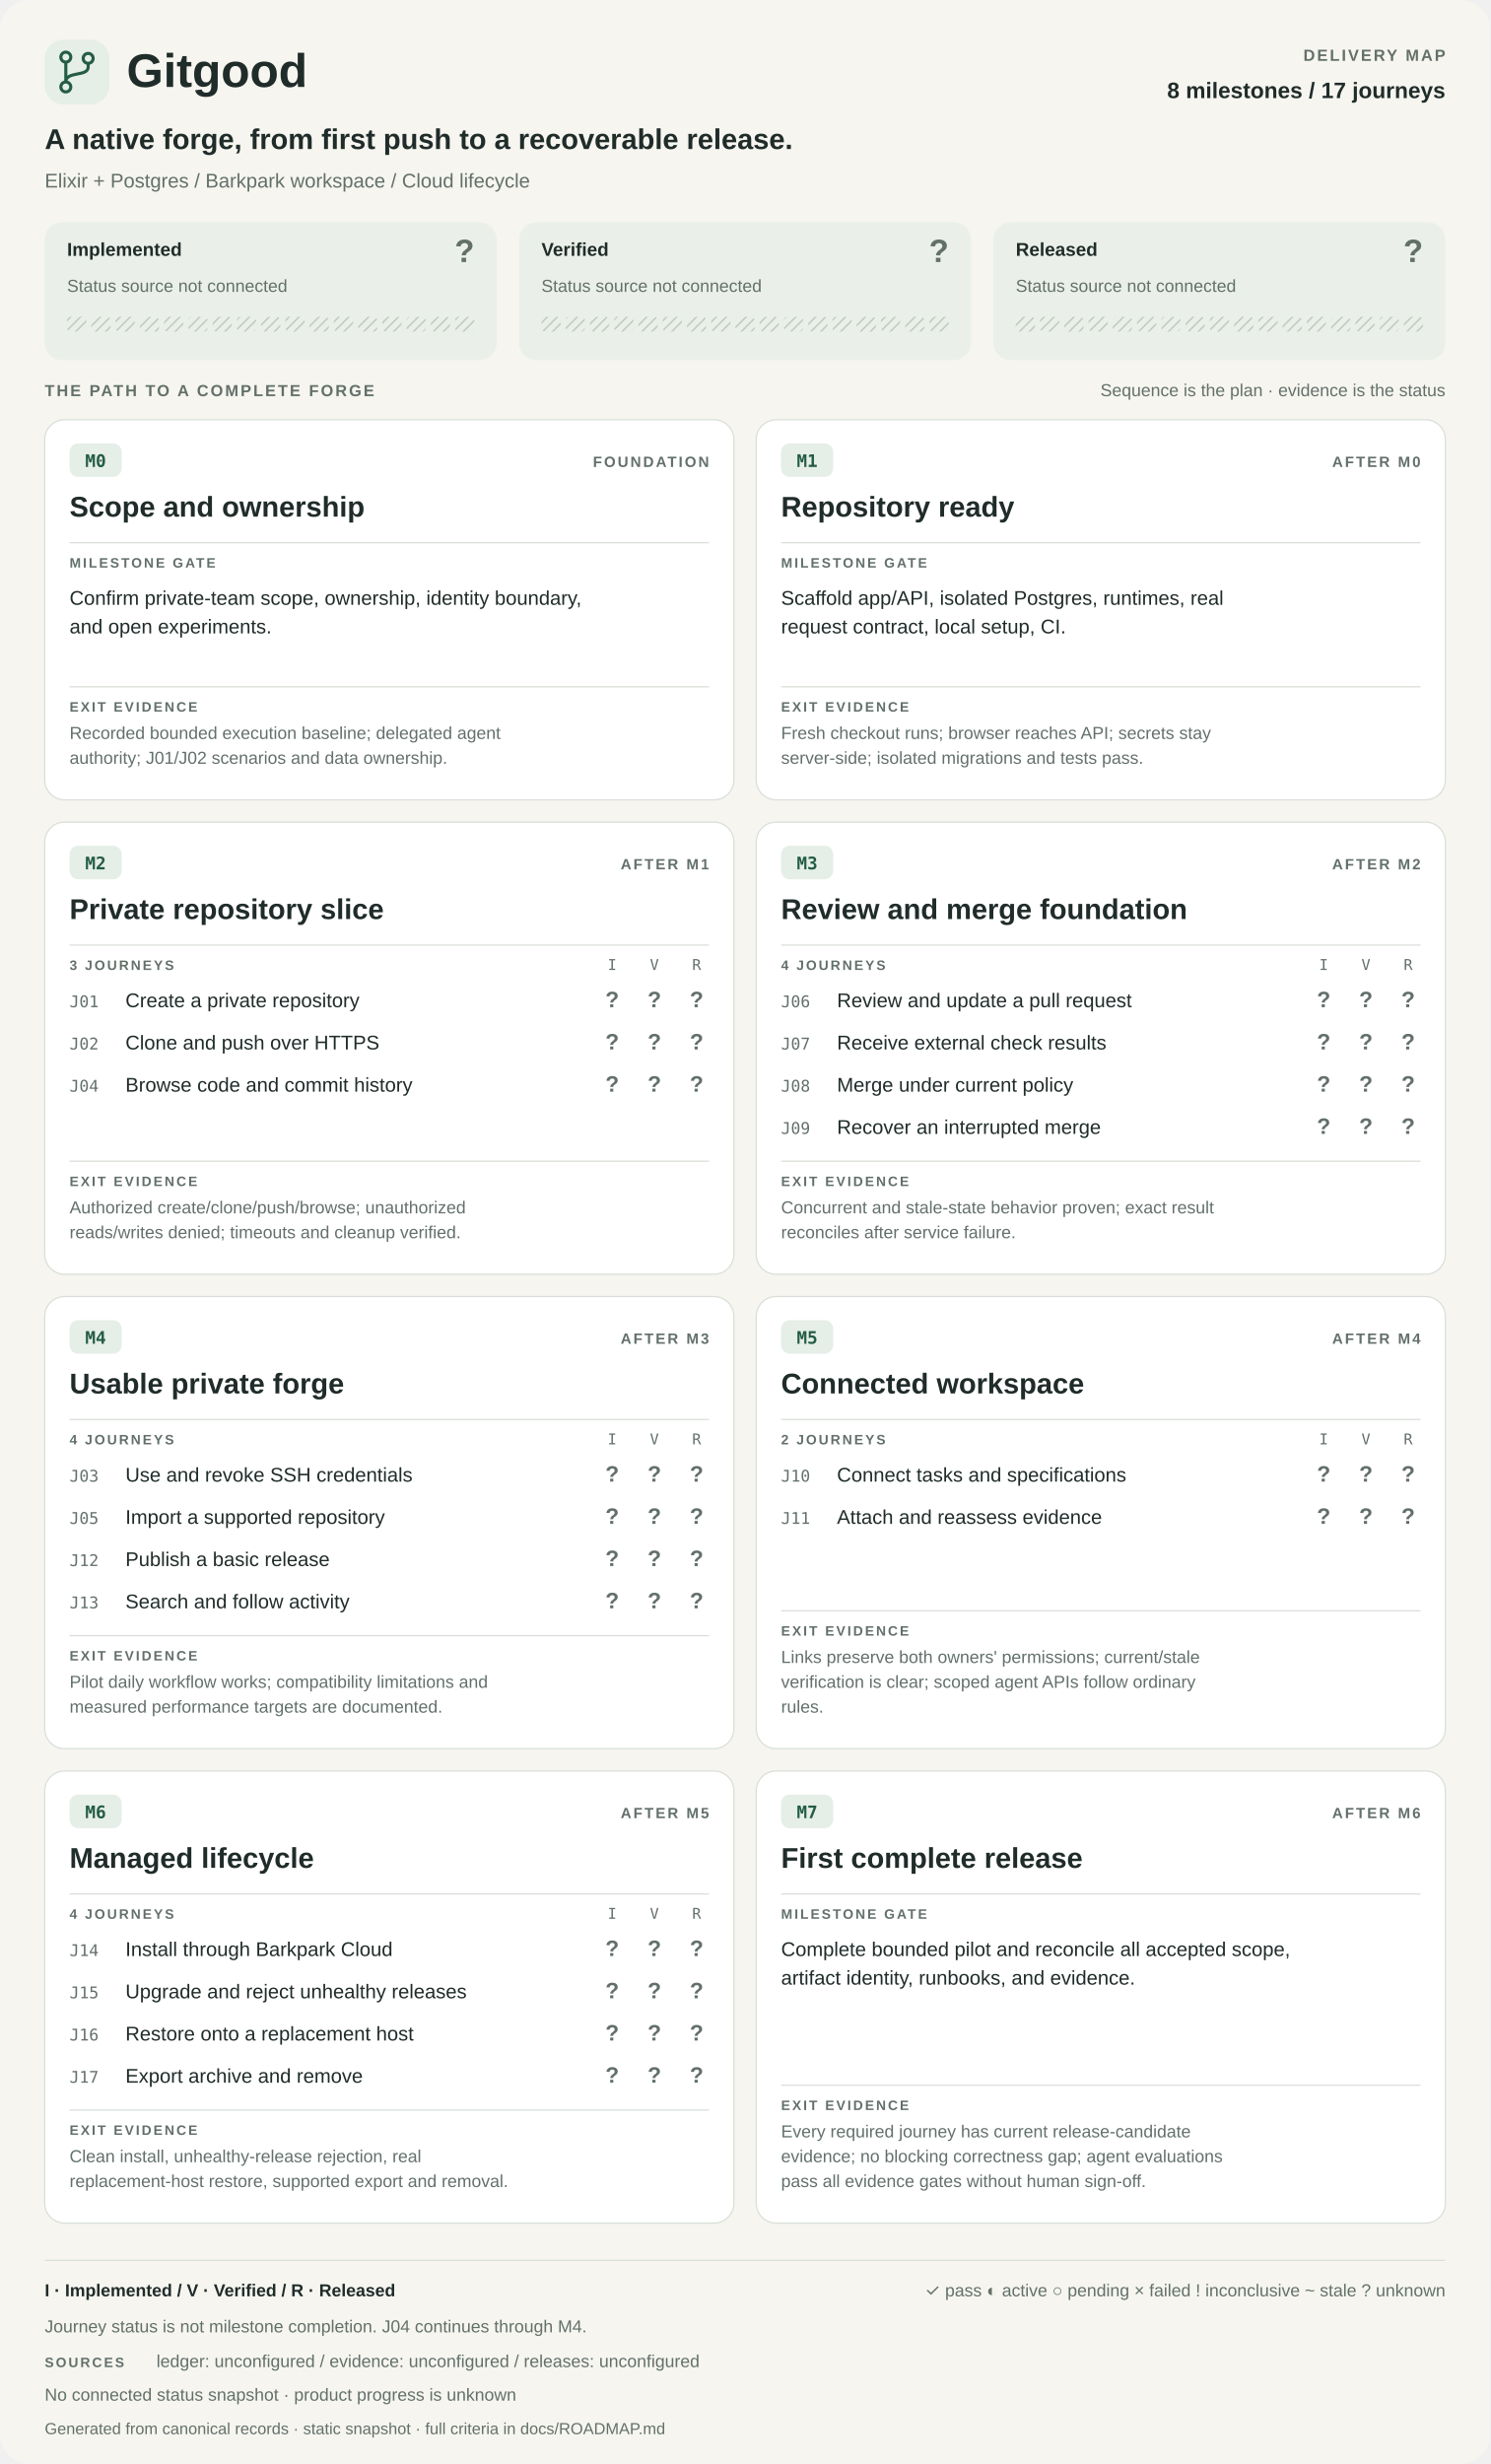
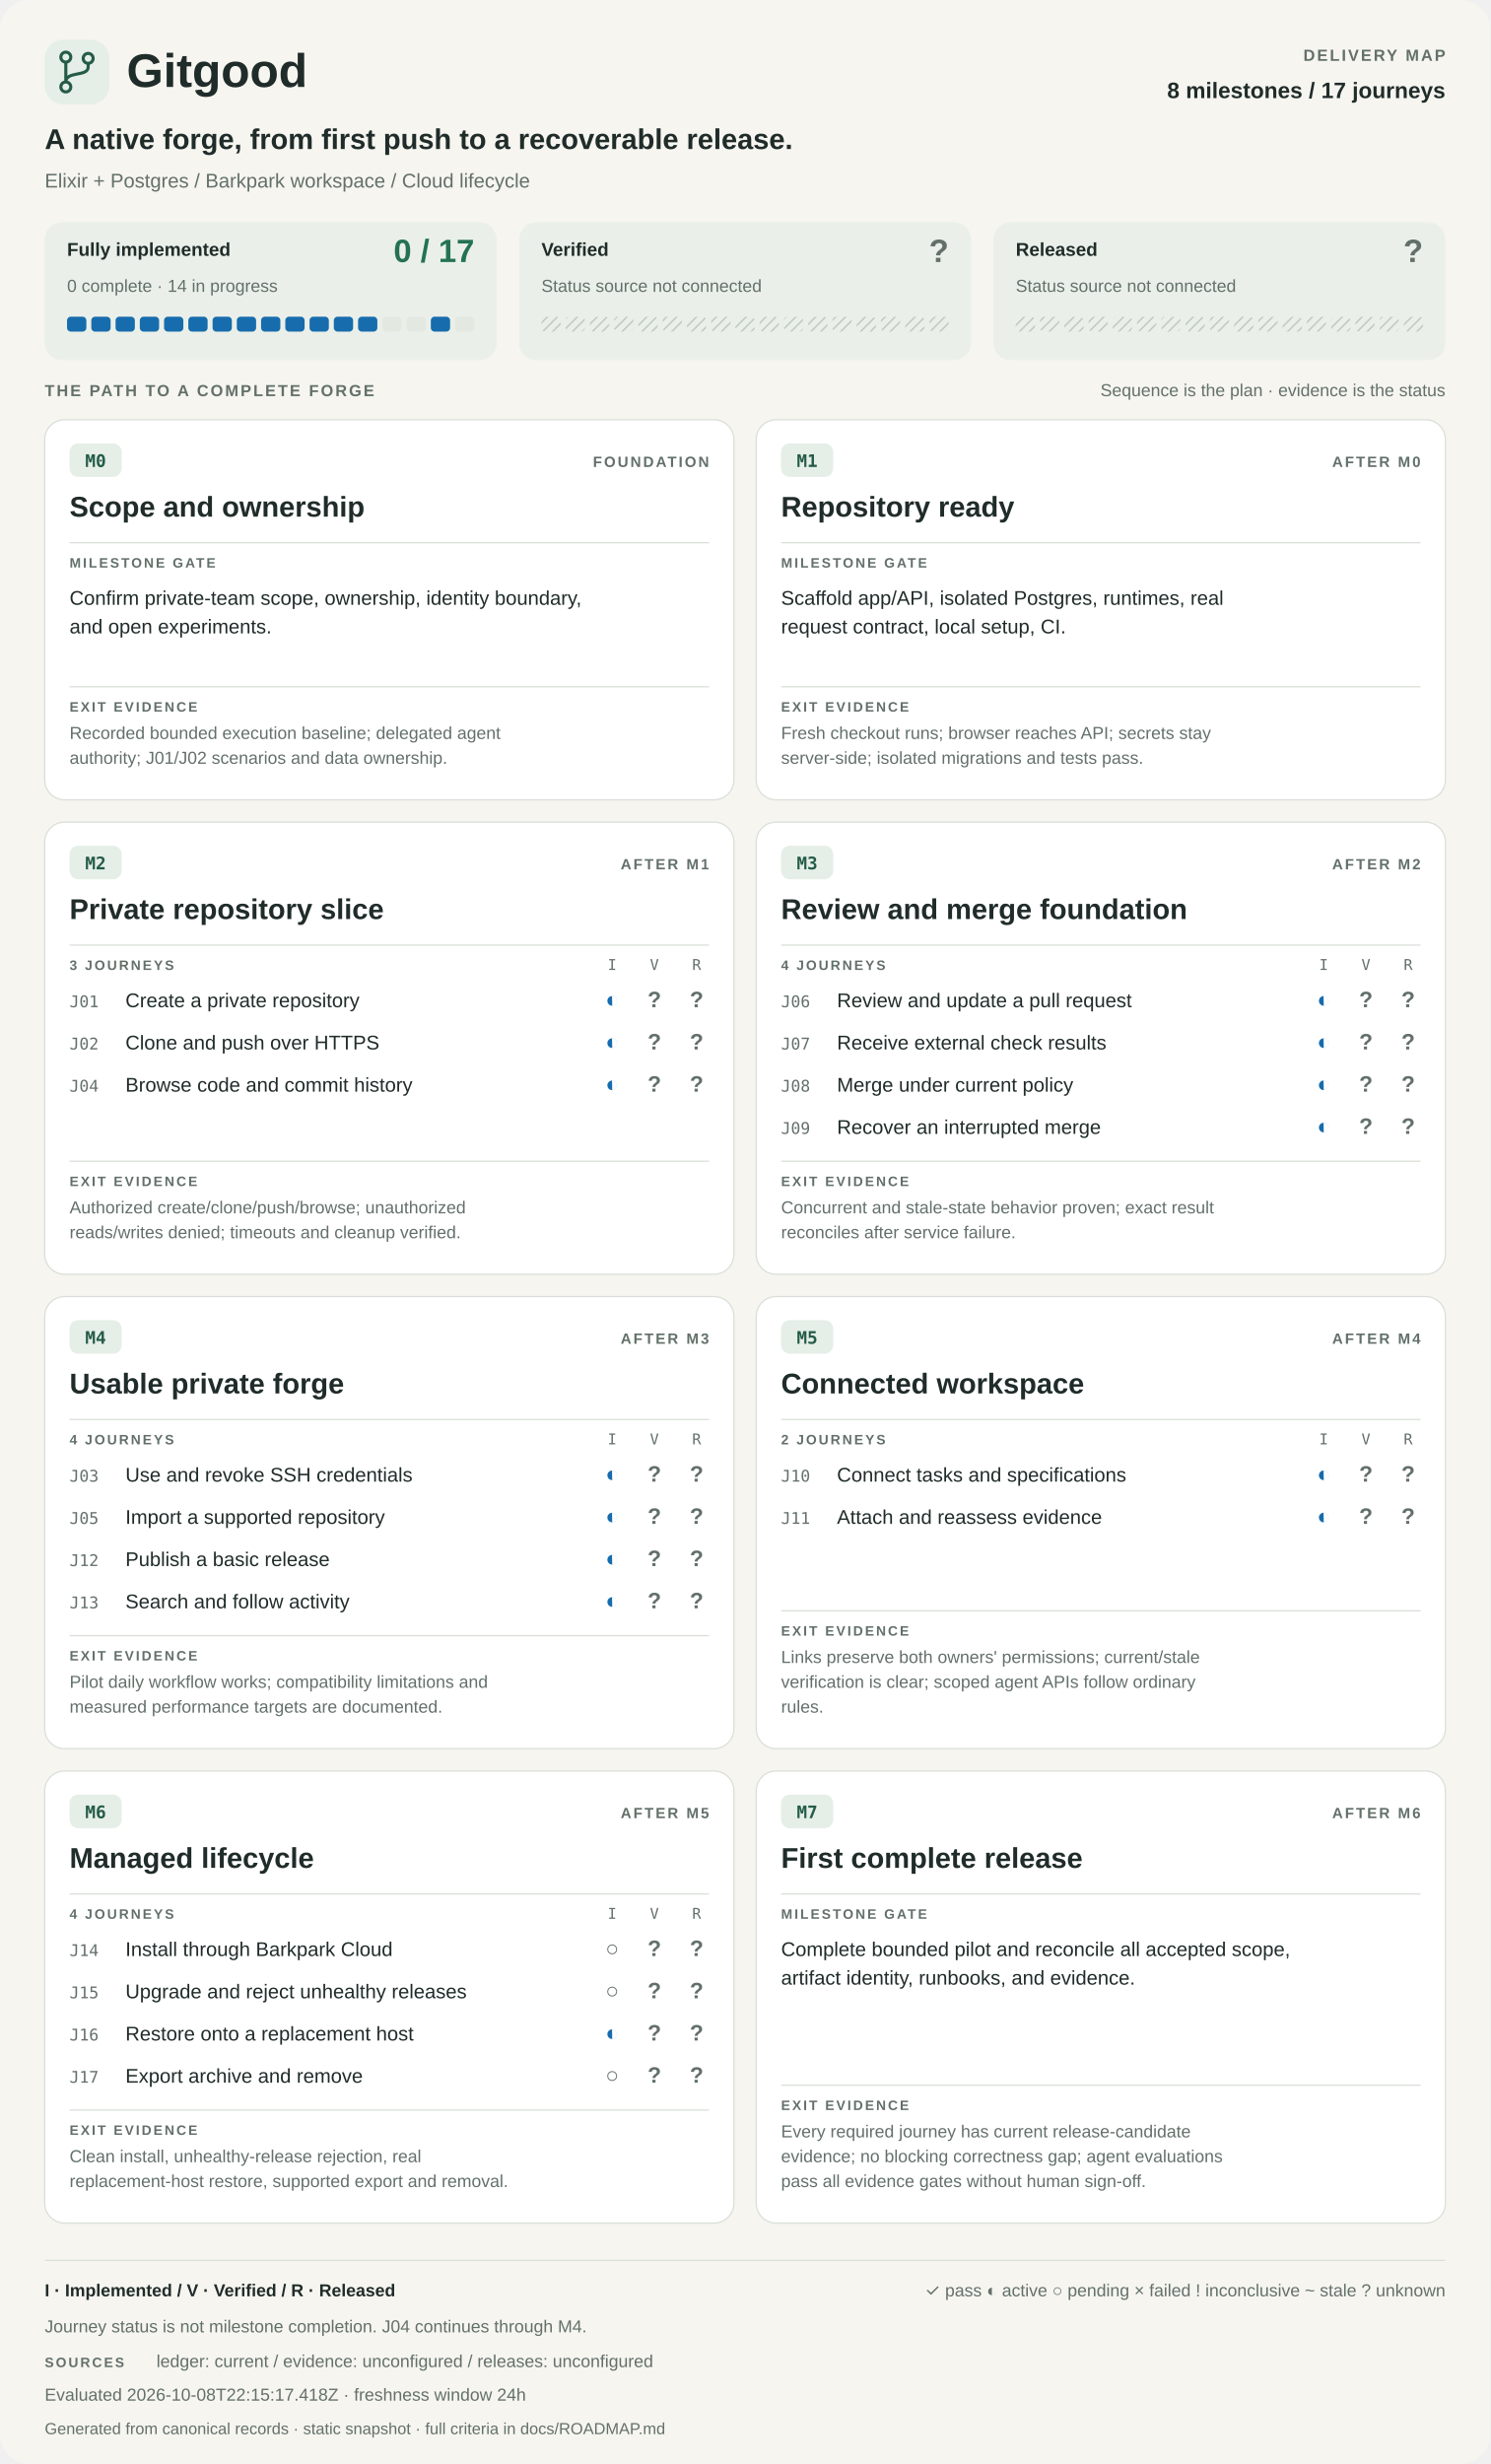
<svg xmlns="http://www.w3.org/2000/svg" width="1200" height="1984" viewBox="0 0 1200 1984" role="img" aria-labelledby="title desc">
  <style>
    :root{color-scheme:light dark}
    text{font-family:-apple-system,BlinkMacSystemFont,"Segoe UI",Arial,sans-serif;fill:#202c2a}
    .bg{fill:#f6f5f0}.card{fill:#fff;stroke:#d9dfd8}.panel{fill:#eaf0e9}.rule{stroke:#d9dfd8;fill:none}
    .muted{fill:#63706a}.good{fill:#247253}.active{fill:#176cad}.warning{fill:#91620b}.failed{fill:#b1393c}
    .badge{fill:#e5eee7}.accent{fill:#245c47}.track{fill:#e3e8e1}.unknown{fill:url(#unknown-pattern)}
    .mono{font-family:ui-monospace,SFMono-Regular,Consolas,monospace}.label{font-weight:600;letter-spacing:1.6px}
    .strong{font-weight:650}.symbol{font-weight:700}.pattern-line{stroke:#b7c2b8;stroke-width:1}.branch{stroke:#245c47;fill:none}
    @media(prefers-color-scheme:dark){
      text{fill:#e9eee8}.bg{fill:#141c19}.card{fill:#1d2722;stroke:#39473e}.panel{fill:#24352b}.rule{stroke:#39473e}
      .muted{fill:#b0bdb3}.good{fill:#8bd2a9}.active{fill:#8cbdeb}.warning{fill:#e7be70}.failed{fill:#ffaaaa}
      .badge{fill:#2d4033}.accent{fill:#a8dfb7}.track{fill:#35443a}.pattern-line{stroke:#5c7364}.branch{stroke:#a8dfb7}
    }
  </style>
  <defs>
    <pattern id="unknown-pattern" width="8" height="8" patternUnits="userSpaceOnUse">
      <path d="M-2 2L2-2M0 8L8 0M6 10L10 6" class="pattern-line" />
    </pattern>
  </defs>
  <rect x="0" y="0" width="1200" height="1984" rx="24" class="bg" />
  <rect x="36" y="32" width="52" height="52" rx="15" class="badge" />
  <g class="branch" stroke-width="2.5">
    <path d="M53 50v16m18-15v3c0 8-18 3-18 12" />
    <circle cx="53" cy="46" r="4" />
    <circle cx="53" cy="70" r="4" />
    <circle cx="71" cy="47" r="4" />
  </g>
  <text x="102" y="70" font-size="38" class="strong">Gitgood</text>
  <text x="1164" y="49" font-size="13" class="muted label" text-anchor="end">DELIVERY MAP</text>
  <text x="1164" y="79" font-size="18" class="strong" text-anchor="end">8 milestones / 17 journeys</text>
  <text x="36" y="120" font-size="23" class="strong">A native forge, from first push to a recoverable release.</text>
  <text x="36" y="151" font-size="16" class="muted">Elixir + Postgres   /   Barkpark workspace   /   Cloud lifecycle</text>
  <g data-metric="implementation">
    <rect x="36" y="179" width="364" height="111" rx="14" class="panel" />
-     <text x="54" y="206" font-size="15" class="strong">Implemented</text>
-     <text x="382" y="211" font-size="26" class="muted strong" text-anchor="end">?</text>
-     <text x="54" y="235" font-size="14" class="muted">Status source not connected</text>
-     <rect data-state="unknown" x="54.00" y="255" width="15.53" height="12" rx="3" class="unknown" />
-     <rect data-state="unknown" x="73.53" y="255" width="15.53" height="12" rx="3" class="unknown" />
-     <rect data-state="unknown" x="93.06" y="255" width="15.53" height="12" rx="3" class="unknown" />
-     <rect data-state="unknown" x="112.59" y="255" width="15.53" height="12" rx="3" class="unknown" />
-     <rect data-state="unknown" x="132.12" y="255" width="15.53" height="12" rx="3" class="unknown" />
-     <rect data-state="unknown" x="151.65" y="255" width="15.53" height="12" rx="3" class="unknown" />
-     <rect data-state="unknown" x="171.18" y="255" width="15.53" height="12" rx="3" class="unknown" />
-     <rect data-state="unknown" x="190.71" y="255" width="15.53" height="12" rx="3" class="unknown" />
-     <rect data-state="unknown" x="210.24" y="255" width="15.53" height="12" rx="3" class="unknown" />
-     <rect data-state="unknown" x="229.76" y="255" width="15.53" height="12" rx="3" class="unknown" />
-     <rect data-state="unknown" x="249.29" y="255" width="15.53" height="12" rx="3" class="unknown" />
-     <rect data-state="unknown" x="268.82" y="255" width="15.53" height="12" rx="3" class="unknown" />
-     <rect data-state="unknown" x="288.35" y="255" width="15.53" height="12" rx="3" class="unknown" />
-     <rect data-state="unknown" x="307.88" y="255" width="15.53" height="12" rx="3" class="unknown" />
-     <rect data-state="unknown" x="327.41" y="255" width="15.53" height="12" rx="3" class="unknown" />
-     <rect data-state="unknown" x="346.94" y="255" width="15.53" height="12" rx="3" class="unknown" />
-     <rect data-state="unknown" x="366.47" y="255" width="15.53" height="12" rx="3" class="unknown" />
+     <text x="54" y="206" font-size="15" class="strong">Fully implemented</text>
+     <text x="382" y="211" font-size="26" class="good strong" text-anchor="end">0 / 17</text>
+     <text x="54" y="235" font-size="14" class="muted">0 complete · 14 in progress</text>
+     <rect data-state="in_progress" x="54.00" y="255" width="15.53" height="12" rx="3" class="active" />
+     <rect data-state="in_progress" x="73.53" y="255" width="15.53" height="12" rx="3" class="active" />
+     <rect data-state="in_progress" x="93.06" y="255" width="15.53" height="12" rx="3" class="active" />
+     <rect data-state="in_progress" x="112.59" y="255" width="15.53" height="12" rx="3" class="active" />
+     <rect data-state="in_progress" x="132.12" y="255" width="15.53" height="12" rx="3" class="active" />
+     <rect data-state="in_progress" x="151.65" y="255" width="15.53" height="12" rx="3" class="active" />
+     <rect data-state="in_progress" x="171.18" y="255" width="15.53" height="12" rx="3" class="active" />
+     <rect data-state="in_progress" x="190.71" y="255" width="15.53" height="12" rx="3" class="active" />
+     <rect data-state="in_progress" x="210.24" y="255" width="15.53" height="12" rx="3" class="active" />
+     <rect data-state="in_progress" x="229.76" y="255" width="15.53" height="12" rx="3" class="active" />
+     <rect data-state="in_progress" x="249.29" y="255" width="15.53" height="12" rx="3" class="active" />
+     <rect data-state="in_progress" x="268.82" y="255" width="15.53" height="12" rx="3" class="active" />
+     <rect data-state="in_progress" x="288.35" y="255" width="15.53" height="12" rx="3" class="active" />
+     <rect data-state="planned" x="307.88" y="255" width="15.53" height="12" rx="3" class="track" />
+     <rect data-state="planned" x="327.41" y="255" width="15.53" height="12" rx="3" class="track" />
+     <rect data-state="in_progress" x="346.94" y="255" width="15.53" height="12" rx="3" class="active" />
+     <rect data-state="planned" x="366.47" y="255" width="15.53" height="12" rx="3" class="track" />
  </g>
  <g data-metric="verification">
    <rect x="418" y="179" width="364" height="111" rx="14" class="panel" />
    <text x="436" y="206" font-size="15" class="strong">Verified</text>
    <text x="764" y="211" font-size="26" class="muted strong" text-anchor="end">?</text>
    <text x="436" y="235" font-size="14" class="muted">Status source not connected</text>
    <rect data-state="unknown" x="436.00" y="255" width="15.53" height="12" rx="3" class="unknown" />
    <rect data-state="unknown" x="455.53" y="255" width="15.53" height="12" rx="3" class="unknown" />
    <rect data-state="unknown" x="475.06" y="255" width="15.53" height="12" rx="3" class="unknown" />
    <rect data-state="unknown" x="494.59" y="255" width="15.53" height="12" rx="3" class="unknown" />
    <rect data-state="unknown" x="514.12" y="255" width="15.53" height="12" rx="3" class="unknown" />
    <rect data-state="unknown" x="533.65" y="255" width="15.53" height="12" rx="3" class="unknown" />
    <rect data-state="unknown" x="553.18" y="255" width="15.53" height="12" rx="3" class="unknown" />
    <rect data-state="unknown" x="572.71" y="255" width="15.53" height="12" rx="3" class="unknown" />
    <rect data-state="unknown" x="592.24" y="255" width="15.53" height="12" rx="3" class="unknown" />
    <rect data-state="unknown" x="611.76" y="255" width="15.53" height="12" rx="3" class="unknown" />
    <rect data-state="unknown" x="631.29" y="255" width="15.53" height="12" rx="3" class="unknown" />
    <rect data-state="unknown" x="650.82" y="255" width="15.53" height="12" rx="3" class="unknown" />
    <rect data-state="unknown" x="670.35" y="255" width="15.53" height="12" rx="3" class="unknown" />
    <rect data-state="unknown" x="689.88" y="255" width="15.53" height="12" rx="3" class="unknown" />
    <rect data-state="unknown" x="709.41" y="255" width="15.53" height="12" rx="3" class="unknown" />
    <rect data-state="unknown" x="728.94" y="255" width="15.53" height="12" rx="3" class="unknown" />
    <rect data-state="unknown" x="748.47" y="255" width="15.53" height="12" rx="3" class="unknown" />
  </g>
  <g data-metric="release">
    <rect x="800" y="179" width="364" height="111" rx="14" class="panel" />
    <text x="818" y="206" font-size="15" class="strong">Released</text>
    <text x="1146" y="211" font-size="26" class="muted strong" text-anchor="end">?</text>
    <text x="818" y="235" font-size="14" class="muted">Status source not connected</text>
    <rect data-state="unknown" x="818.00" y="255" width="15.53" height="12" rx="3" class="unknown" />
    <rect data-state="unknown" x="837.53" y="255" width="15.53" height="12" rx="3" class="unknown" />
    <rect data-state="unknown" x="857.06" y="255" width="15.53" height="12" rx="3" class="unknown" />
    <rect data-state="unknown" x="876.59" y="255" width="15.53" height="12" rx="3" class="unknown" />
    <rect data-state="unknown" x="896.12" y="255" width="15.53" height="12" rx="3" class="unknown" />
    <rect data-state="unknown" x="915.65" y="255" width="15.53" height="12" rx="3" class="unknown" />
    <rect data-state="unknown" x="935.18" y="255" width="15.53" height="12" rx="3" class="unknown" />
    <rect data-state="unknown" x="954.71" y="255" width="15.53" height="12" rx="3" class="unknown" />
    <rect data-state="unknown" x="974.24" y="255" width="15.53" height="12" rx="3" class="unknown" />
    <rect data-state="unknown" x="993.76" y="255" width="15.53" height="12" rx="3" class="unknown" />
    <rect data-state="unknown" x="1013.29" y="255" width="15.53" height="12" rx="3" class="unknown" />
    <rect data-state="unknown" x="1032.82" y="255" width="15.53" height="12" rx="3" class="unknown" />
    <rect data-state="unknown" x="1052.35" y="255" width="15.53" height="12" rx="3" class="unknown" />
    <rect data-state="unknown" x="1071.88" y="255" width="15.53" height="12" rx="3" class="unknown" />
    <rect data-state="unknown" x="1091.41" y="255" width="15.53" height="12" rx="3" class="unknown" />
    <rect data-state="unknown" x="1110.94" y="255" width="15.53" height="12" rx="3" class="unknown" />
    <rect data-state="unknown" x="1130.47" y="255" width="15.53" height="12" rx="3" class="unknown" />
  </g>
  <text x="36" y="319" font-size="13" class="muted label">THE PATH TO A COMPLETE FORGE</text>
  <text x="1164" y="319" font-size="14" class="muted" text-anchor="end">Sequence is the plan · evidence is the status</text>
  <g data-phase="M0">
    <rect x="36" y="338" width="555" height="306" rx="16" class="card" />
    <rect x="56" y="357" width="42" height="27" rx="7" class="badge" />
    <text x="77" y="376" font-size="14" class="accent mono strong" text-anchor="middle">M0</text>
    <text x="571" y="376" font-size="12" class="muted label" text-anchor="end">FOUNDATION</text>
    <text x="56" y="416" font-size="23" class="strong">Scope and ownership</text>
    <path d="M56 437h515" class="rule" />
    <text x="56" y="457" font-size="11" class="muted label">MILESTONE GATE</text>
    <text x="56" y="487" font-size="16" class="">Confirm private-team scope, ownership, identity boundary,</text>
    <text x="56" y="510" font-size="16" class="">and open experiments.</text>
    <path d="M56 553h515" class="rule" />
    <text x="56" y="573" font-size="11" class="muted label">EXIT EVIDENCE</text>
    <text x="56" y="595" font-size="14" class="muted">Recorded bounded execution baseline; delegated agent</text>
    <text x="56" y="615" font-size="14" class="muted">authority; J01/J02 scenarios and data ownership.</text>
  </g>
  <g data-phase="M1">
    <rect x="609" y="338" width="555" height="306" rx="16" class="card" />
    <rect x="629" y="357" width="42" height="27" rx="7" class="badge" />
    <text x="650" y="376" font-size="14" class="accent mono strong" text-anchor="middle">M1</text>
    <text x="1144" y="376" font-size="12" class="muted label" text-anchor="end">AFTER M0</text>
    <text x="629" y="416" font-size="23" class="strong">Repository ready</text>
    <path d="M629 437h515" class="rule" />
    <text x="629" y="457" font-size="11" class="muted label">MILESTONE GATE</text>
    <text x="629" y="487" font-size="16" class="">Scaffold app/API, isolated Postgres, runtimes, real</text>
    <text x="629" y="510" font-size="16" class="">request contract, local setup, CI.</text>
    <path d="M629 553h515" class="rule" />
    <text x="629" y="573" font-size="11" class="muted label">EXIT EVIDENCE</text>
    <text x="629" y="595" font-size="14" class="muted">Fresh checkout runs; browser reaches API; secrets stay</text>
    <text x="629" y="615" font-size="14" class="muted">server-side; isolated migrations and tests pass.</text>
  </g>
  <g data-phase="M2">
    <rect x="36" y="662" width="555" height="364" rx="16" class="card" />
    <rect x="56" y="681" width="42" height="27" rx="7" class="badge" />
    <text x="77" y="700" font-size="14" class="accent mono strong" text-anchor="middle">M2</text>
    <text x="571" y="700" font-size="12" class="muted label" text-anchor="end">AFTER M1</text>
    <text x="56" y="740" font-size="23" class="strong">Private repository slice</text>
    <path d="M56 761h515" class="rule" />
    <text x="56" y="781" font-size="11" class="muted label">3 JOURNEYS</text>
    <text x="493" y="781" font-size="12" class="muted mono" text-anchor="middle">I</text>
    <text x="527" y="781" font-size="12" class="muted mono" text-anchor="middle">V</text>
    <text x="561" y="781" font-size="12" class="muted mono" text-anchor="middle">R</text>
    <g data-journey="J01">
      <text x="56" y="811" font-size="13" class="muted mono">J01</text>
      <text x="101" y="811" font-size="16" class="">Create a private repository</text>
-       <text x="493" y="811" font-size="18" class="muted symbol" text-anchor="middle">?</text>
+       <text x="493" y="811" font-size="18" class="active symbol" text-anchor="middle">◐</text>
      <text x="527" y="811" font-size="18" class="muted symbol" text-anchor="middle">?</text>
      <text x="561" y="811" font-size="18" class="muted symbol" text-anchor="middle">?</text>
    </g>
    <g data-journey="J02">
      <text x="56" y="845" font-size="13" class="muted mono">J02</text>
      <text x="101" y="845" font-size="16" class="">Clone and push over HTTPS</text>
-       <text x="493" y="845" font-size="18" class="muted symbol" text-anchor="middle">?</text>
+       <text x="493" y="845" font-size="18" class="active symbol" text-anchor="middle">◐</text>
      <text x="527" y="845" font-size="18" class="muted symbol" text-anchor="middle">?</text>
      <text x="561" y="845" font-size="18" class="muted symbol" text-anchor="middle">?</text>
    </g>
    <g data-journey="J04">
      <text x="56" y="879" font-size="13" class="muted mono">J04</text>
      <text x="101" y="879" font-size="16" class="">Browse code and commit history</text>
-       <text x="493" y="879" font-size="18" class="muted symbol" text-anchor="middle">?</text>
+       <text x="493" y="879" font-size="18" class="active symbol" text-anchor="middle">◐</text>
      <text x="527" y="879" font-size="18" class="muted symbol" text-anchor="middle">?</text>
      <text x="561" y="879" font-size="18" class="muted symbol" text-anchor="middle">?</text>
    </g>
    <path d="M56 935h515" class="rule" />
    <text x="56" y="955" font-size="11" class="muted label">EXIT EVIDENCE</text>
    <text x="56" y="977" font-size="14" class="muted">Authorized create/clone/push/browse; unauthorized</text>
    <text x="56" y="997" font-size="14" class="muted">reads/writes denied; timeouts and cleanup verified.</text>
  </g>
  <g data-phase="M3">
    <rect x="609" y="662" width="555" height="364" rx="16" class="card" />
    <rect x="629" y="681" width="42" height="27" rx="7" class="badge" />
    <text x="650" y="700" font-size="14" class="accent mono strong" text-anchor="middle">M3</text>
    <text x="1144" y="700" font-size="12" class="muted label" text-anchor="end">AFTER M2</text>
    <text x="629" y="740" font-size="23" class="strong">Review and merge foundation</text>
    <path d="M629 761h515" class="rule" />
    <text x="629" y="781" font-size="11" class="muted label">4 JOURNEYS</text>
    <text x="1066" y="781" font-size="12" class="muted mono" text-anchor="middle">I</text>
    <text x="1100" y="781" font-size="12" class="muted mono" text-anchor="middle">V</text>
    <text x="1134" y="781" font-size="12" class="muted mono" text-anchor="middle">R</text>
    <g data-journey="J06">
      <text x="629" y="811" font-size="13" class="muted mono">J06</text>
      <text x="674" y="811" font-size="16" class="">Review and update a pull request</text>
-       <text x="1066" y="811" font-size="18" class="muted symbol" text-anchor="middle">?</text>
+       <text x="1066" y="811" font-size="18" class="active symbol" text-anchor="middle">◐</text>
      <text x="1100" y="811" font-size="18" class="muted symbol" text-anchor="middle">?</text>
      <text x="1134" y="811" font-size="18" class="muted symbol" text-anchor="middle">?</text>
    </g>
    <g data-journey="J07">
      <text x="629" y="845" font-size="13" class="muted mono">J07</text>
      <text x="674" y="845" font-size="16" class="">Receive external check results</text>
-       <text x="1066" y="845" font-size="18" class="muted symbol" text-anchor="middle">?</text>
+       <text x="1066" y="845" font-size="18" class="active symbol" text-anchor="middle">◐</text>
      <text x="1100" y="845" font-size="18" class="muted symbol" text-anchor="middle">?</text>
      <text x="1134" y="845" font-size="18" class="muted symbol" text-anchor="middle">?</text>
    </g>
    <g data-journey="J08">
      <text x="629" y="879" font-size="13" class="muted mono">J08</text>
      <text x="674" y="879" font-size="16" class="">Merge under current policy</text>
-       <text x="1066" y="879" font-size="18" class="muted symbol" text-anchor="middle">?</text>
+       <text x="1066" y="879" font-size="18" class="active symbol" text-anchor="middle">◐</text>
      <text x="1100" y="879" font-size="18" class="muted symbol" text-anchor="middle">?</text>
      <text x="1134" y="879" font-size="18" class="muted symbol" text-anchor="middle">?</text>
    </g>
    <g data-journey="J09">
      <text x="629" y="913" font-size="13" class="muted mono">J09</text>
      <text x="674" y="913" font-size="16" class="">Recover an interrupted merge</text>
-       <text x="1066" y="913" font-size="18" class="muted symbol" text-anchor="middle">?</text>
+       <text x="1066" y="913" font-size="18" class="active symbol" text-anchor="middle">◐</text>
      <text x="1100" y="913" font-size="18" class="muted symbol" text-anchor="middle">?</text>
      <text x="1134" y="913" font-size="18" class="muted symbol" text-anchor="middle">?</text>
    </g>
    <path d="M629 935h515" class="rule" />
    <text x="629" y="955" font-size="11" class="muted label">EXIT EVIDENCE</text>
    <text x="629" y="977" font-size="14" class="muted">Concurrent and stale-state behavior proven; exact result</text>
    <text x="629" y="997" font-size="14" class="muted">reconciles after service failure.</text>
  </g>
  <g data-phase="M4">
    <rect x="36" y="1044" width="555" height="364" rx="16" class="card" />
    <rect x="56" y="1063" width="42" height="27" rx="7" class="badge" />
    <text x="77" y="1082" font-size="14" class="accent mono strong" text-anchor="middle">M4</text>
    <text x="571" y="1082" font-size="12" class="muted label" text-anchor="end">AFTER M3</text>
    <text x="56" y="1122" font-size="23" class="strong">Usable private forge</text>
    <path d="M56 1143h515" class="rule" />
    <text x="56" y="1163" font-size="11" class="muted label">4 JOURNEYS</text>
    <text x="493" y="1163" font-size="12" class="muted mono" text-anchor="middle">I</text>
    <text x="527" y="1163" font-size="12" class="muted mono" text-anchor="middle">V</text>
    <text x="561" y="1163" font-size="12" class="muted mono" text-anchor="middle">R</text>
    <g data-journey="J03">
      <text x="56" y="1193" font-size="13" class="muted mono">J03</text>
      <text x="101" y="1193" font-size="16" class="">Use and revoke SSH credentials</text>
-       <text x="493" y="1193" font-size="18" class="muted symbol" text-anchor="middle">?</text>
+       <text x="493" y="1193" font-size="18" class="active symbol" text-anchor="middle">◐</text>
      <text x="527" y="1193" font-size="18" class="muted symbol" text-anchor="middle">?</text>
      <text x="561" y="1193" font-size="18" class="muted symbol" text-anchor="middle">?</text>
    </g>
    <g data-journey="J05">
      <text x="56" y="1227" font-size="13" class="muted mono">J05</text>
      <text x="101" y="1227" font-size="16" class="">Import a supported repository</text>
-       <text x="493" y="1227" font-size="18" class="muted symbol" text-anchor="middle">?</text>
+       <text x="493" y="1227" font-size="18" class="active symbol" text-anchor="middle">◐</text>
      <text x="527" y="1227" font-size="18" class="muted symbol" text-anchor="middle">?</text>
      <text x="561" y="1227" font-size="18" class="muted symbol" text-anchor="middle">?</text>
    </g>
    <g data-journey="J12">
      <text x="56" y="1261" font-size="13" class="muted mono">J12</text>
      <text x="101" y="1261" font-size="16" class="">Publish a basic release</text>
-       <text x="493" y="1261" font-size="18" class="muted symbol" text-anchor="middle">?</text>
+       <text x="493" y="1261" font-size="18" class="active symbol" text-anchor="middle">◐</text>
      <text x="527" y="1261" font-size="18" class="muted symbol" text-anchor="middle">?</text>
      <text x="561" y="1261" font-size="18" class="muted symbol" text-anchor="middle">?</text>
    </g>
    <g data-journey="J13">
      <text x="56" y="1295" font-size="13" class="muted mono">J13</text>
      <text x="101" y="1295" font-size="16" class="">Search and follow activity</text>
-       <text x="493" y="1295" font-size="18" class="muted symbol" text-anchor="middle">?</text>
+       <text x="493" y="1295" font-size="18" class="active symbol" text-anchor="middle">◐</text>
      <text x="527" y="1295" font-size="18" class="muted symbol" text-anchor="middle">?</text>
      <text x="561" y="1295" font-size="18" class="muted symbol" text-anchor="middle">?</text>
    </g>
    <path d="M56 1317h515" class="rule" />
    <text x="56" y="1337" font-size="11" class="muted label">EXIT EVIDENCE</text>
    <text x="56" y="1359" font-size="14" class="muted">Pilot daily workflow works; compatibility limitations and</text>
    <text x="56" y="1379" font-size="14" class="muted">measured performance targets are documented.</text>
  </g>
  <g data-phase="M5">
    <rect x="609" y="1044" width="555" height="364" rx="16" class="card" />
    <rect x="629" y="1063" width="42" height="27" rx="7" class="badge" />
    <text x="650" y="1082" font-size="14" class="accent mono strong" text-anchor="middle">M5</text>
    <text x="1144" y="1082" font-size="12" class="muted label" text-anchor="end">AFTER M4</text>
    <text x="629" y="1122" font-size="23" class="strong">Connected workspace</text>
    <path d="M629 1143h515" class="rule" />
    <text x="629" y="1163" font-size="11" class="muted label">2 JOURNEYS</text>
    <text x="1066" y="1163" font-size="12" class="muted mono" text-anchor="middle">I</text>
    <text x="1100" y="1163" font-size="12" class="muted mono" text-anchor="middle">V</text>
    <text x="1134" y="1163" font-size="12" class="muted mono" text-anchor="middle">R</text>
    <g data-journey="J10">
      <text x="629" y="1193" font-size="13" class="muted mono">J10</text>
      <text x="674" y="1193" font-size="16" class="">Connect tasks and specifications</text>
-       <text x="1066" y="1193" font-size="18" class="muted symbol" text-anchor="middle">?</text>
+       <text x="1066" y="1193" font-size="18" class="active symbol" text-anchor="middle">◐</text>
      <text x="1100" y="1193" font-size="18" class="muted symbol" text-anchor="middle">?</text>
      <text x="1134" y="1193" font-size="18" class="muted symbol" text-anchor="middle">?</text>
    </g>
    <g data-journey="J11">
      <text x="629" y="1227" font-size="13" class="muted mono">J11</text>
      <text x="674" y="1227" font-size="16" class="">Attach and reassess evidence</text>
-       <text x="1066" y="1227" font-size="18" class="muted symbol" text-anchor="middle">?</text>
+       <text x="1066" y="1227" font-size="18" class="active symbol" text-anchor="middle">◐</text>
      <text x="1100" y="1227" font-size="18" class="muted symbol" text-anchor="middle">?</text>
      <text x="1134" y="1227" font-size="18" class="muted symbol" text-anchor="middle">?</text>
    </g>
    <path d="M629 1297h515" class="rule" />
    <text x="629" y="1317" font-size="11" class="muted label">EXIT EVIDENCE</text>
    <text x="629" y="1339" font-size="14" class="muted">Links preserve both owners' permissions; current/stale</text>
    <text x="629" y="1359" font-size="14" class="muted">verification is clear; scoped agent APIs follow ordinary</text>
    <text x="629" y="1379" font-size="14" class="muted">rules.</text>
  </g>
  <g data-phase="M6">
    <rect x="36" y="1426" width="555" height="364" rx="16" class="card" />
    <rect x="56" y="1445" width="42" height="27" rx="7" class="badge" />
    <text x="77" y="1464" font-size="14" class="accent mono strong" text-anchor="middle">M6</text>
    <text x="571" y="1464" font-size="12" class="muted label" text-anchor="end">AFTER M5</text>
    <text x="56" y="1504" font-size="23" class="strong">Managed lifecycle</text>
    <path d="M56 1525h515" class="rule" />
    <text x="56" y="1545" font-size="11" class="muted label">4 JOURNEYS</text>
    <text x="493" y="1545" font-size="12" class="muted mono" text-anchor="middle">I</text>
    <text x="527" y="1545" font-size="12" class="muted mono" text-anchor="middle">V</text>
    <text x="561" y="1545" font-size="12" class="muted mono" text-anchor="middle">R</text>
    <g data-journey="J14">
      <text x="56" y="1575" font-size="13" class="muted mono">J14</text>
      <text x="101" y="1575" font-size="16" class="">Install through Barkpark Cloud</text>
-       <text x="493" y="1575" font-size="18" class="muted symbol" text-anchor="middle">?</text>
+       <text x="493" y="1575" font-size="18" class="muted symbol" text-anchor="middle">○</text>
      <text x="527" y="1575" font-size="18" class="muted symbol" text-anchor="middle">?</text>
      <text x="561" y="1575" font-size="18" class="muted symbol" text-anchor="middle">?</text>
    </g>
    <g data-journey="J15">
      <text x="56" y="1609" font-size="13" class="muted mono">J15</text>
      <text x="101" y="1609" font-size="16" class="">Upgrade and reject unhealthy releases</text>
-       <text x="493" y="1609" font-size="18" class="muted symbol" text-anchor="middle">?</text>
+       <text x="493" y="1609" font-size="18" class="muted symbol" text-anchor="middle">○</text>
      <text x="527" y="1609" font-size="18" class="muted symbol" text-anchor="middle">?</text>
      <text x="561" y="1609" font-size="18" class="muted symbol" text-anchor="middle">?</text>
    </g>
    <g data-journey="J16">
      <text x="56" y="1643" font-size="13" class="muted mono">J16</text>
      <text x="101" y="1643" font-size="16" class="">Restore onto a replacement host</text>
-       <text x="493" y="1643" font-size="18" class="muted symbol" text-anchor="middle">?</text>
+       <text x="493" y="1643" font-size="18" class="active symbol" text-anchor="middle">◐</text>
      <text x="527" y="1643" font-size="18" class="muted symbol" text-anchor="middle">?</text>
      <text x="561" y="1643" font-size="18" class="muted symbol" text-anchor="middle">?</text>
    </g>
    <g data-journey="J17">
      <text x="56" y="1677" font-size="13" class="muted mono">J17</text>
      <text x="101" y="1677" font-size="16" class="">Export archive and remove</text>
-       <text x="493" y="1677" font-size="18" class="muted symbol" text-anchor="middle">?</text>
+       <text x="493" y="1677" font-size="18" class="muted symbol" text-anchor="middle">○</text>
      <text x="527" y="1677" font-size="18" class="muted symbol" text-anchor="middle">?</text>
      <text x="561" y="1677" font-size="18" class="muted symbol" text-anchor="middle">?</text>
    </g>
    <path d="M56 1699h515" class="rule" />
    <text x="56" y="1719" font-size="11" class="muted label">EXIT EVIDENCE</text>
    <text x="56" y="1741" font-size="14" class="muted">Clean install, unhealthy-release rejection, real</text>
    <text x="56" y="1761" font-size="14" class="muted">replacement-host restore, supported export and removal.</text>
  </g>
  <g data-phase="M7">
    <rect x="609" y="1426" width="555" height="364" rx="16" class="card" />
    <rect x="629" y="1445" width="42" height="27" rx="7" class="badge" />
    <text x="650" y="1464" font-size="14" class="accent mono strong" text-anchor="middle">M7</text>
    <text x="1144" y="1464" font-size="12" class="muted label" text-anchor="end">AFTER M6</text>
    <text x="629" y="1504" font-size="23" class="strong">First complete release</text>
    <path d="M629 1525h515" class="rule" />
    <text x="629" y="1545" font-size="11" class="muted label">MILESTONE GATE</text>
    <text x="629" y="1575" font-size="16" class="">Complete bounded pilot and reconcile all accepted scope,</text>
    <text x="629" y="1598" font-size="16" class="">artifact identity, runbooks, and evidence.</text>
    <path d="M629 1679h515" class="rule" />
    <text x="629" y="1699" font-size="11" class="muted label">EXIT EVIDENCE</text>
    <text x="629" y="1721" font-size="14" class="muted">Every required journey has current release-candidate</text>
    <text x="629" y="1741" font-size="14" class="muted">evidence; no blocking correctness gap; agent evaluations</text>
    <text x="629" y="1761" font-size="14" class="muted">pass all evidence gates without human sign-off.</text>
  </g>
  <path d="M36 1820h1128" class="rule" />
  <text x="36" y="1849" font-size="14" class="strong">I · Implemented    /    V · Verified    /    R · Released</text>
  <text x="1164" y="1849" font-size="14" class="muted" text-anchor="end">✓ pass    ◐ active    ○ pending    × failed    ! inconclusive    ~ stale    ? unknown</text>
  <text x="36" y="1878" font-size="14" class="muted">Journey status is not milestone completion. J04 continues through M4.</text>
  <text x="36" y="1906" font-size="11" class="muted label">SOURCES</text>
-   <text x="126" y="1906" font-size="14" class="muted">ledger: unconfigured   /   evidence: unconfigured   /   releases: unconfigured</text>
-   <text x="36" y="1933" font-size="14" class="muted">No connected status snapshot · product progress is unknown</text>
+   <text x="126" y="1906" font-size="14" class="muted">ledger: current   /   evidence: unconfigured   /   releases: unconfigured</text>
+   <text x="36" y="1933" font-size="14" class="muted">Evaluated 2026-10-08T22:15:17.418Z · freshness window 24h</text>
  <text x="36" y="1960" font-size="13" class="muted">Generated from canonical records · static snapshot · full criteria in docs/ROADMAP.md</text>
</svg>
